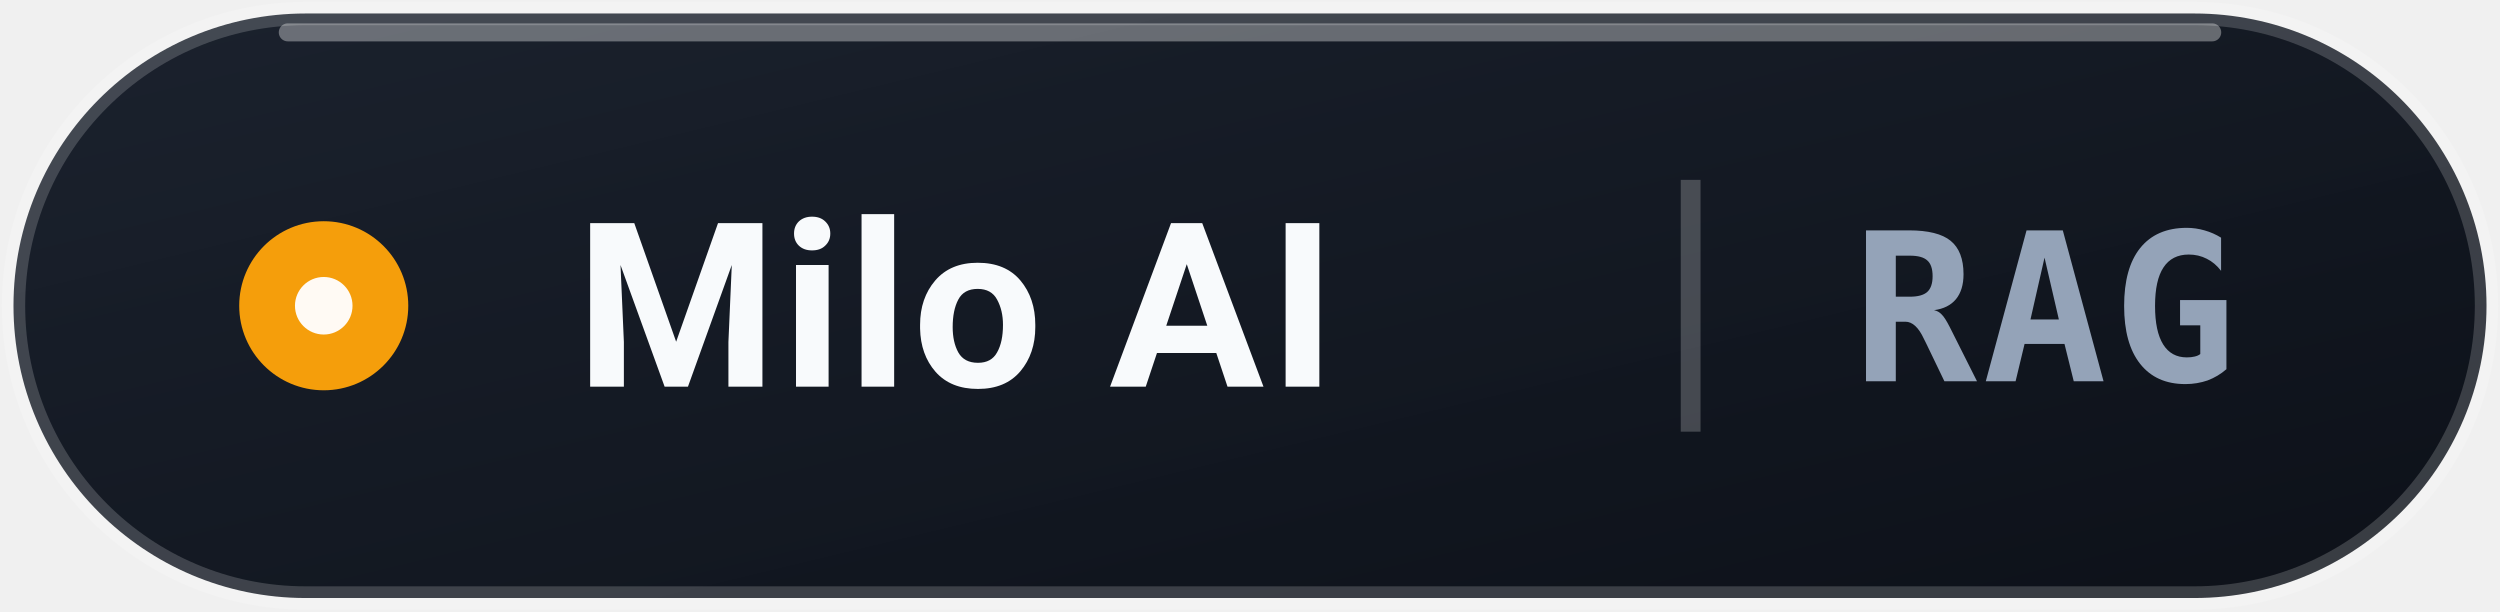
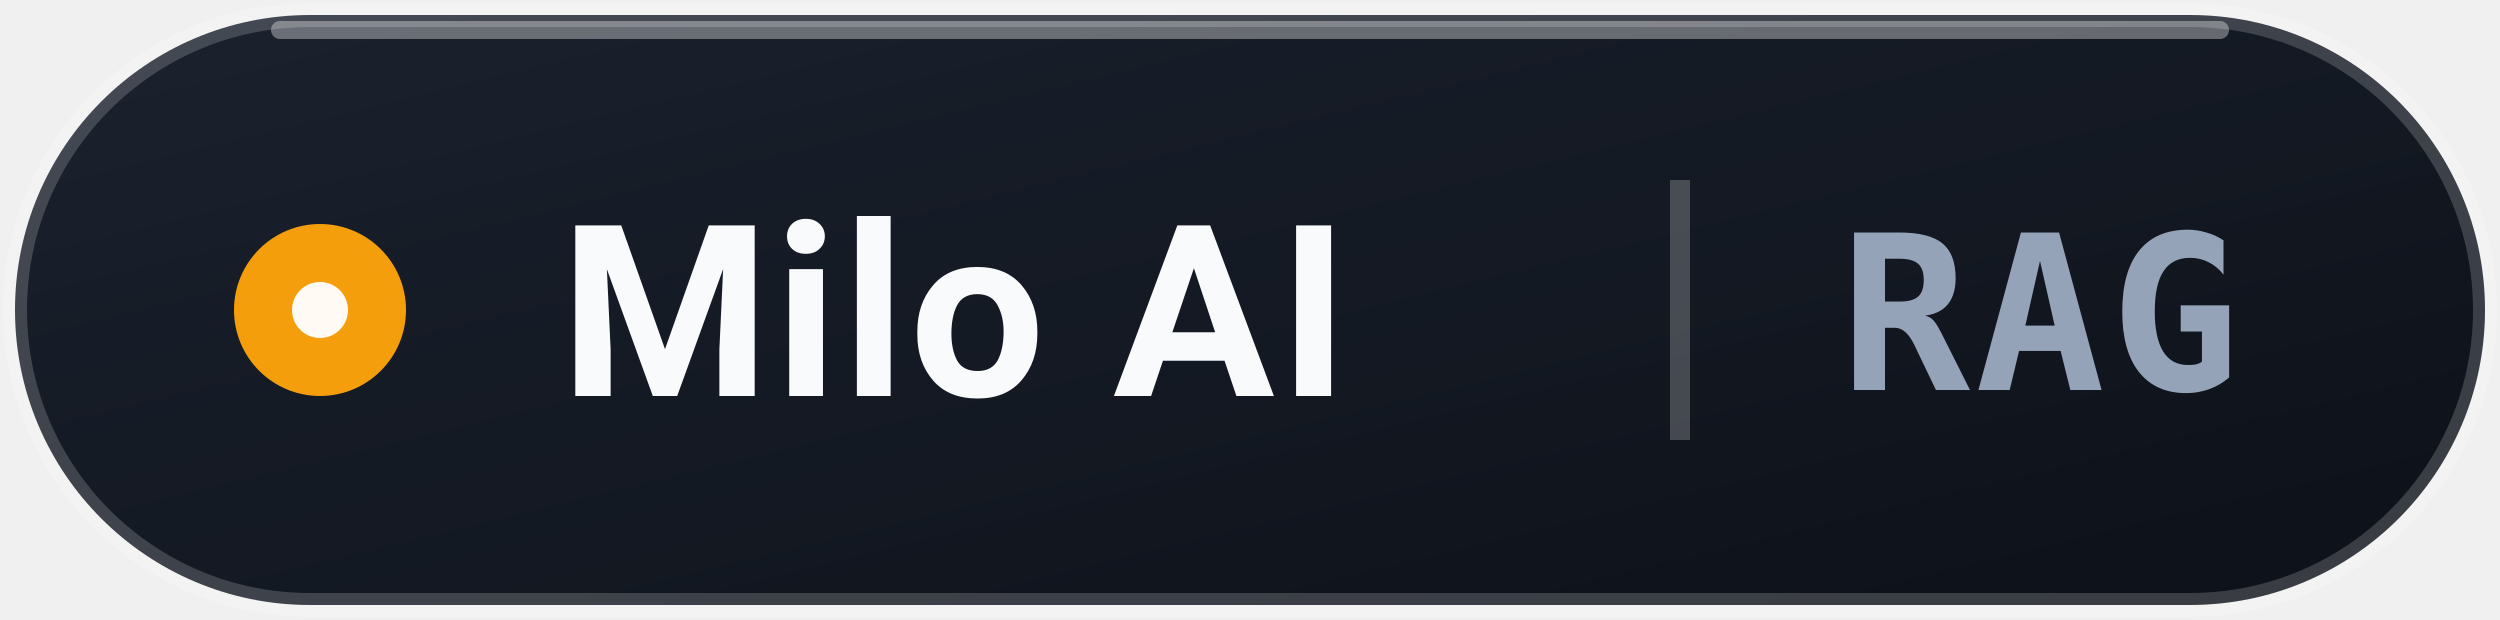
- <svg xmlns="http://www.w3.org/2000/svg" width="139" height="34" viewBox="0 0 139 34" fill="none">
+ <svg xmlns="http://www.w3.org/2000/svg" width="125" height="31" viewBox="0 0 125 31" fill="none">
  <defs>
    <linearGradient id="bg_milo" x1="0%" y1="0%" x2="100%" y2="100%">
      <stop offset="0%" stop-color="#161D29" stop-opacity="0.98" />
      <stop offset="100%" stop-color="#0A0E16" stop-opacity="0.99" />
    </linearGradient>
    <linearGradient id="sheen_milo" x1="0%" y1="0%" x2="0%" y2="100%">
      <stop offset="0%" stop-color="#FFFFFF" stop-opacity="0" />
      <stop offset="30%" stop-color="#FFFFFF" stop-opacity="0.08" />
      <stop offset="50%" stop-color="#FFFFFF" stop-opacity="0.45" />
      <stop offset="70%" stop-color="#FFFFFF" stop-opacity="0.08" />
      <stop offset="100%" stop-color="#FFFFFF" stop-opacity="0" />
    </linearGradient>
    <clipPath id="clip_milo">
-       <rect x="0.75" y="0.75" width="137.5" height="32.5" rx="16.25" />
+       <rect x="0.75" y="0.75" width="123.5" height="29.5" rx="14.75" />
    </clipPath>
    <style>
      @keyframes gem_pulse_milo {
-         0%, 100% { transform: scale(0.92); transform-origin: 18.0px 17.0px; }
-         50% { transform: scale(1.18); transform-origin: 18.0px 17.0px; }
+         0%, 100% { transform: scale(0.92); transform-origin: 16.0px 15.5px; }
+         50% { transform: scale(1.18); transform-origin: 16.0px 15.5px; }
      }
      .gem-pulse {
        animation: gem_pulse_milo 2.4s infinite ease-in-out;
      }
    </style>
  </defs>
-   <rect x="0.75" y="0.75" width="137.5" height="32.5" rx="16.25" fill="url(#bg_milo)" />
-   <rect x="0.75" y="0.75" width="137.5" height="32.5" rx="16.25" fill="none" stroke="rgba(255,255,255,0.18)" stroke-width="1.3">
+   <rect x="0.75" y="0.75" width="123.5" height="29.5" rx="14.75" fill="url(#bg_milo)" />
+   <rect x="0.75" y="0.75" width="123.5" height="29.5" rx="14.75" fill="none" stroke="rgba(255,255,255,0.18)" stroke-width="1.2">
    <animate attributeName="stroke" values="rgba(255,255,255,0.18);#F59E0B;rgba(255,255,255,0.18)" dur="3.6s" begin="2.4s" repeatCount="indefinite" />
-     <animate attributeName="stroke-width" values="1.2;1.8;1.2" dur="3.6s" begin="2.4s" repeatCount="indefinite" />
+     <animate attributeName="stroke-width" values="1.1;1.7;1.1" dur="3.6s" begin="2.4s" repeatCount="indefinite" />
  </rect>
-   <path d="M 16 1.8 L 123 1.8" stroke="rgba(255, 255, 255, 0.35)" stroke-width="1" stroke-linecap="round" />
+   <path d="M 14 1.5 L 111 1.5" stroke="rgba(255, 255, 255, 0.35)" stroke-width="0.9" stroke-linecap="round" />
  <g clip-path="url(#clip_milo)">
    <g transform="rotate(14)">
-       <rect x="-30" y="-45" width="199" height="20" fill="url(#sheen_milo)" opacity="0">
-         <animateTransform attributeName="transform" type="translate" additive="sum" values="0 -35; 0 79; 0 79; 0 -35" keyTimes="0; 0.45; 0.50; 1" dur="3.6s" begin="2.4s" repeatCount="indefinite" />
+       <rect x="-30" y="-40" width="175" height="18" fill="url(#sheen_milo)" opacity="0">
+         <animateTransform attributeName="transform" type="translate" additive="sum" values="0 -30; 0 71; 0 71; 0 -30" keyTimes="0; 0.45; 0.50; 1" dur="3.6s" begin="2.4s" repeatCount="indefinite" />
        <animate attributeName="opacity" values="0; 0.85; 0.85; 0; 0" keyTimes="0; 0.10; 0.40; 0.46; 1" dur="3.6s" begin="2.4s" repeatCount="indefinite" />
      </rect>
    </g>
  </g>
-   <circle cx="18.0" cy="17.0" r="4.2" fill="none" stroke="#F59E0B">
-     <animate attributeName="r" values="4.2;9.5;13" dur="2.4s" repeatCount="indefinite" />
+   <circle cx="16.0" cy="15.5" r="3.8" fill="none" stroke="#F59E0B">
+     <animate attributeName="r" values="3.8;8.5;12" dur="2.4s" repeatCount="indefinite" />
    <animate attributeName="opacity" values="0.85;0.25;0" dur="2.4s" repeatCount="indefinite" />
-     <animate attributeName="stroke-width" values="1.6;1;0.2" dur="2.4s" repeatCount="indefinite" />
+     <animate attributeName="stroke-width" values="1.5;0.9;0.2" dur="2.4s" repeatCount="indefinite" />
  </circle>
-   <circle class="gem-pulse" cx="18.0" cy="17.0" r="4.2" fill="#F59E0B">
-     <animate attributeName="r" values="3.8;4.8;3.8" dur="2.4s" repeatCount="indefinite" />
+   <circle class="gem-pulse" cx="16.0" cy="15.5" r="3.8" fill="#F59E0B">
+     <animate attributeName="r" values="3.4;4.4;3.4" dur="2.4s" repeatCount="indefinite" />
  </circle>
-   <circle cx="18.0" cy="17.0" r="1.6" fill="#FFFFFF" opacity="0.95" />
-   <text x="32.0" y="21.5" font-family="-apple-system, BlinkMacSystemFont, 'Segoe UI', Roboto, 'Plus Jakarta Sans', sans-serif" font-size="12.8" font-weight="700" fill="#F8FAFC" letter-spacing="0.25px">Milo AI</text>
-   <line x1="94" y1="10" x2="94" y2="24" stroke="rgba(255, 255, 255, 0.22)" stroke-width="1.1" />
-   <text x="103.0" y="21.2" font-family="'JetBrains Mono', Consolas, Monaco, monospace" font-size="11.5" font-weight="700" fill="#94A3B8" letter-spacing="0.3px">
+   <circle cx="16.0" cy="15.5" r="1.4" fill="#FFFFFF" opacity="0.95" />
+   <text x="28.0" y="19.8" font-family="-apple-system, BlinkMacSystemFont, 'Segoe UI', Roboto, 'Plus Jakarta Sans', sans-serif" font-size="12" font-weight="700" fill="#F8FAFC" letter-spacing="0.2px">Milo AI</text>
+   <line x1="84" y1="9" x2="84" y2="22" stroke="rgba(255, 255, 255, 0.22)" stroke-width="1.0" />
+   <text x="92.0" y="19.5" font-family="'JetBrains Mono', Consolas, Monaco, monospace" font-size="10.8" font-weight="700" fill="#94A3B8" letter-spacing="0.25px">
    RAG
    <animate attributeName="fill" values="#94A3B8;#F59E0B;#94A3B8" dur="3.6s" begin="2.4s" repeatCount="indefinite" />
  </text>
</svg>
